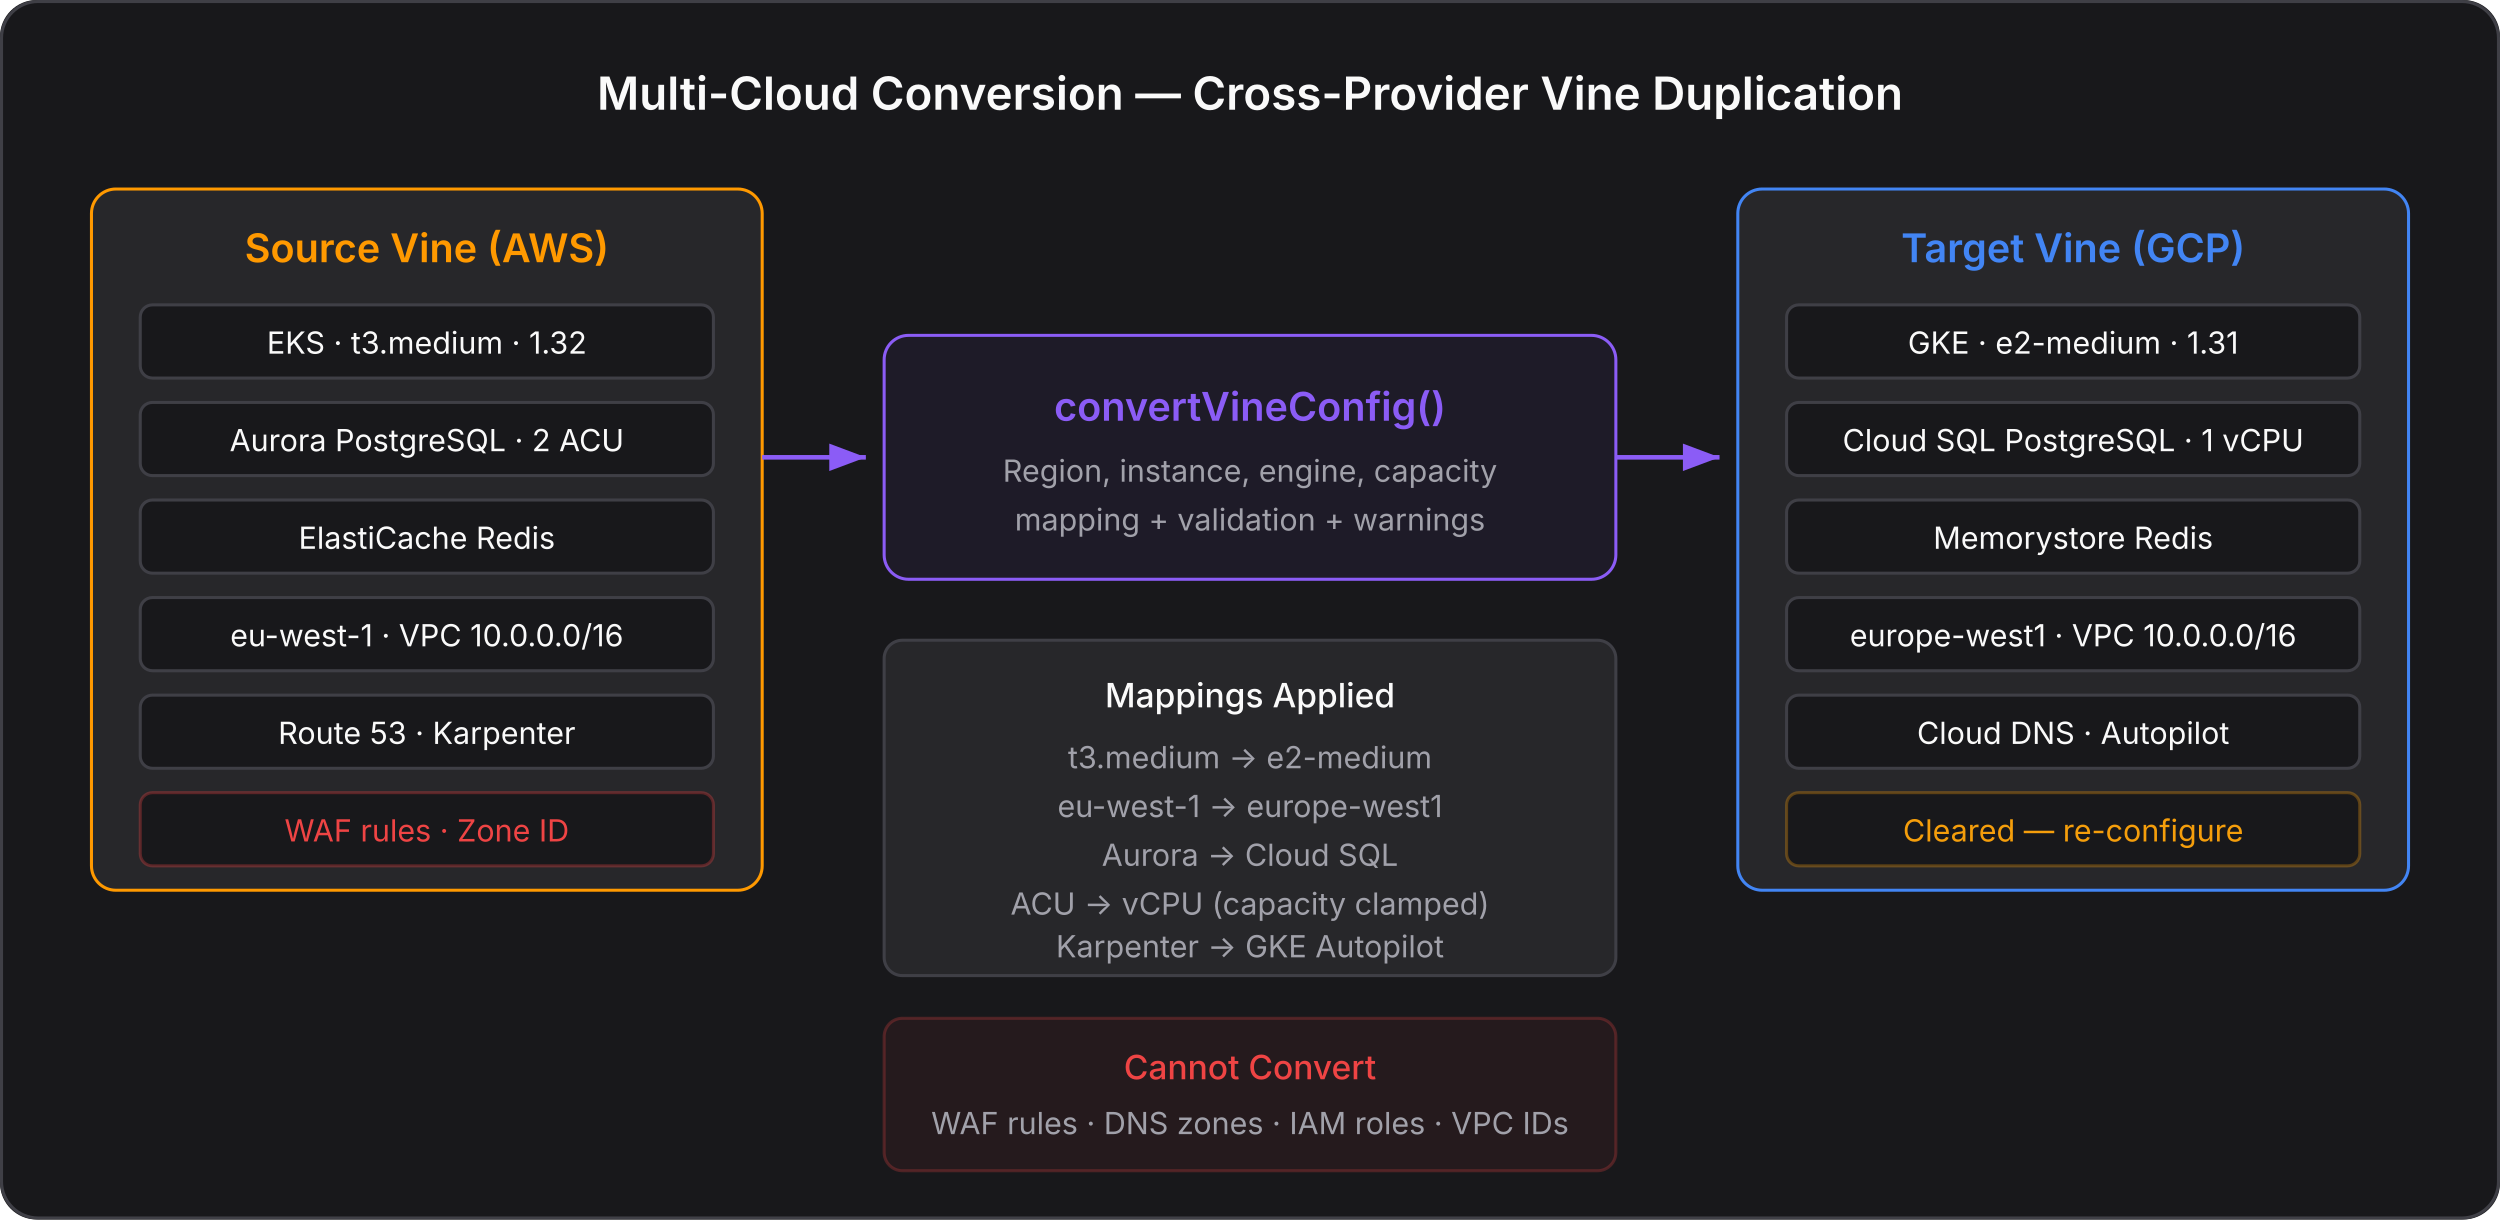
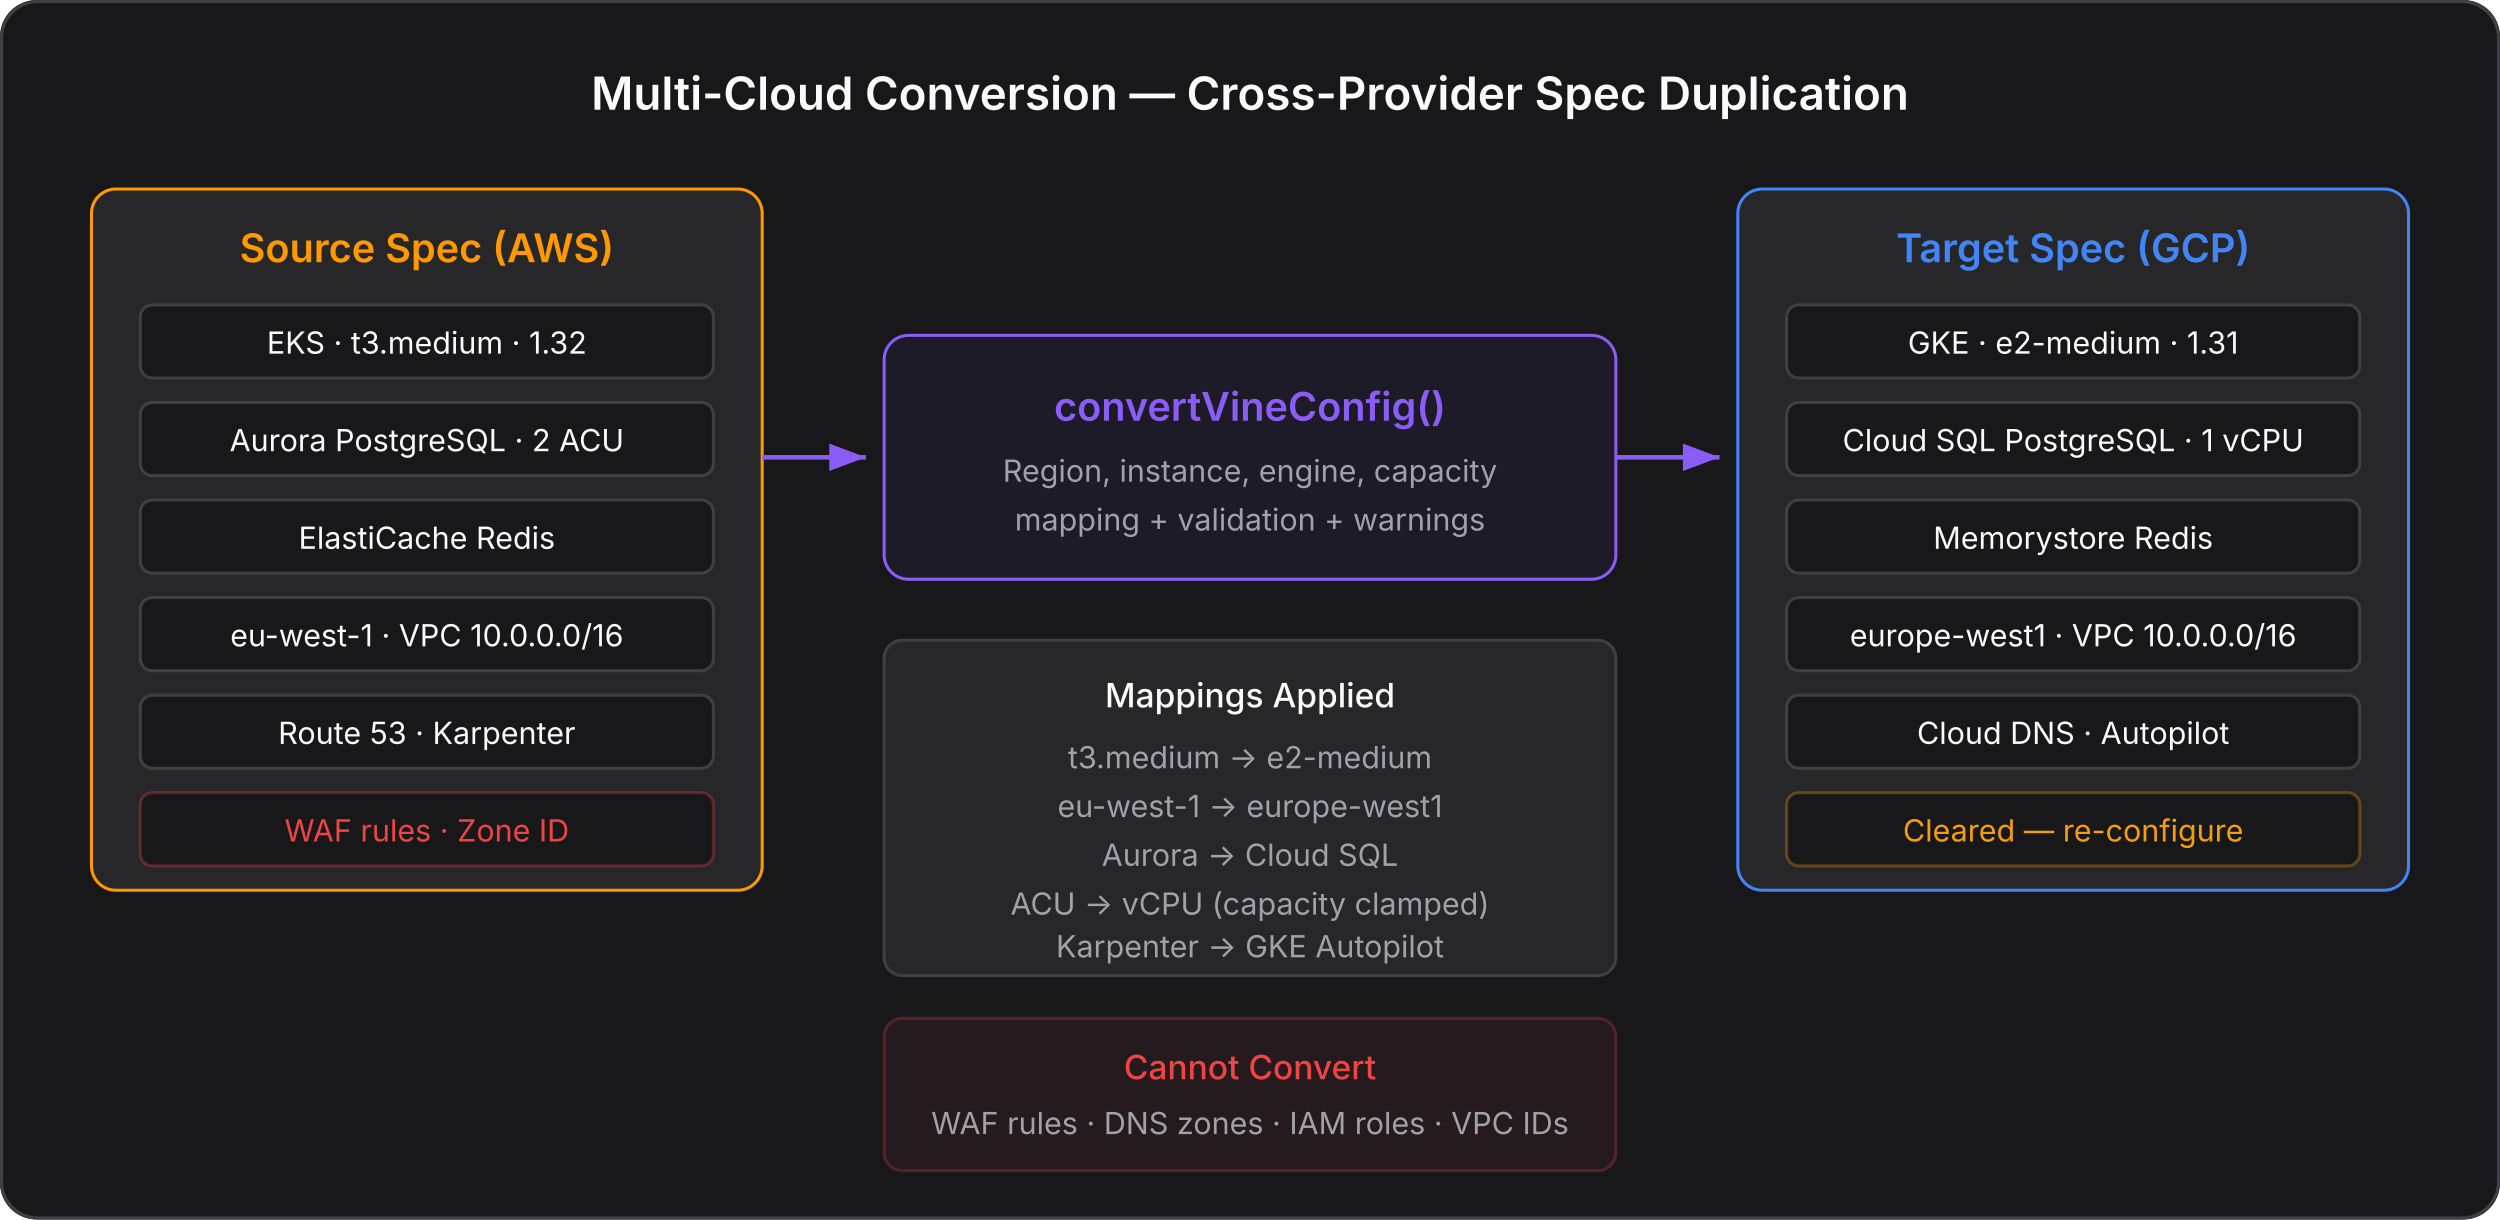
<svg xmlns="http://www.w3.org/2000/svg" viewBox="0 0 820 400" width="100%" fill="none">
  <defs>
    <marker id="arrow" markerWidth="8" markerHeight="6" refX="8" refY="3" orient="auto">
      <path d="M0,0 L8,3 L0,6" fill="#52525B" />
    </marker>
    <marker id="arrow-accent" markerWidth="8" markerHeight="6" refX="8" refY="3" orient="auto">
      <path d="M0,0 L8,3 L0,6" fill="#8B5CF6" />
    </marker>
  </defs>
  <rect width="820" height="400" rx="12" fill="#18181B" />
  <rect x="0.5" y="0.5" width="819" height="399" rx="12" fill="none" stroke="#3F3F46" />
-   <text x="410" y="36" text-anchor="middle" font-family="Inter, system-ui, sans-serif" font-size="15" font-weight="600" fill="#FAFAFA">Multi-Cloud Conversion — Cross-Provider Vine Duplication</text>
+   <text x="410" y="36" text-anchor="middle" font-family="Inter, system-ui, sans-serif" font-size="15" font-weight="600" fill="#FAFAFA">Multi-Cloud Conversion — Cross-Provider Spec Duplication</text>
  <rect x="30" y="62" width="220" height="230" rx="8" fill="#27272A" stroke="#FF9900" />
-   <text x="140" y="86" text-anchor="middle" font-family="Inter, system-ui, sans-serif" font-size="13" font-weight="600" fill="#FF9900">Source Vine (AWS)</text>
+   <text x="140" y="86" text-anchor="middle" font-family="Inter, system-ui, sans-serif" font-size="13" font-weight="600" fill="#FF9900">Source Spec (AWS)</text>
  <rect x="46" y="100" width="188" height="24" rx="4" fill="#18181B" stroke="#3F3F46" />
  <text x="140" y="116" text-anchor="middle" font-family="Inter, system-ui, sans-serif" font-size="10" fill="#FAFAFA">EKS · t3.medium · 1.32</text>
  <rect x="46" y="132" width="188" height="24" rx="4" fill="#18181B" stroke="#3F3F46" />
  <text x="140" y="148" text-anchor="middle" font-family="Inter, system-ui, sans-serif" font-size="10" fill="#FAFAFA">Aurora PostgreSQL · 2 ACU</text>
  <rect x="46" y="164" width="188" height="24" rx="4" fill="#18181B" stroke="#3F3F46" />
  <text x="140" y="180" text-anchor="middle" font-family="Inter, system-ui, sans-serif" font-size="10" fill="#FAFAFA">ElastiCache Redis</text>
  <rect x="46" y="196" width="188" height="24" rx="4" fill="#18181B" stroke="#3F3F46" />
  <text x="140" y="212" text-anchor="middle" font-family="Inter, system-ui, sans-serif" font-size="10" fill="#FAFAFA">eu-west-1 · VPC 10.0.0.0/16</text>
  <rect x="46" y="228" width="188" height="24" rx="4" fill="#18181B" stroke="#3F3F46" />
  <text x="140" y="244" text-anchor="middle" font-family="Inter, system-ui, sans-serif" font-size="10" fill="#FAFAFA">Route 53 · Karpenter</text>
  <rect x="46" y="260" width="188" height="24" rx="4" fill="#18181B" stroke="#EF444450" />
  <text x="140" y="276" text-anchor="middle" font-family="Inter, system-ui, sans-serif" font-size="10" fill="#EF4444">WAF rules · Zone ID</text>
  <rect x="290" y="110" width="240" height="80" rx="8" fill="#8B5CF610" stroke="#8B5CF6" />
  <text x="410" y="138" text-anchor="middle" font-family="Inter, system-ui, sans-serif" font-size="13" font-weight="600" fill="#8B5CF6">convertVineConfig()</text>
  <text x="410" y="158" text-anchor="middle" font-family="Inter, system-ui, sans-serif" font-size="10" fill="#A1A1AA">Region, instance, engine, capacity</text>
  <text x="410" y="174" text-anchor="middle" font-family="Inter, system-ui, sans-serif" font-size="10" fill="#A1A1AA">mapping + validation + warnings</text>
  <line x1="250" y1="150" x2="284" y2="150" stroke="#8B5CF6" stroke-width="1.5" marker-end="url(#arrow-accent)" />
  <line x1="530" y1="150" x2="564" y2="150" stroke="#8B5CF6" stroke-width="1.5" marker-end="url(#arrow-accent)" />
  <rect x="570" y="62" width="220" height="230" rx="8" fill="#27272A" stroke="#4285F4" />
-   <text x="680" y="86" text-anchor="middle" font-family="Inter, system-ui, sans-serif" font-size="13" font-weight="600" fill="#4285F4">Target Vine (GCP)</text>
+   <text x="680" y="86" text-anchor="middle" font-family="Inter, system-ui, sans-serif" font-size="13" font-weight="600" fill="#4285F4">Target Spec (GCP)</text>
  <rect x="586" y="100" width="188" height="24" rx="4" fill="#18181B" stroke="#3F3F46" />
  <text x="680" y="116" text-anchor="middle" font-family="Inter, system-ui, sans-serif" font-size="10" fill="#FAFAFA">GKE · e2-medium · 1.31</text>
  <rect x="586" y="132" width="188" height="24" rx="4" fill="#18181B" stroke="#3F3F46" />
  <text x="680" y="148" text-anchor="middle" font-family="Inter, system-ui, sans-serif" font-size="10" fill="#FAFAFA">Cloud SQL PostgreSQL · 1 vCPU</text>
  <rect x="586" y="164" width="188" height="24" rx="4" fill="#18181B" stroke="#3F3F46" />
  <text x="680" y="180" text-anchor="middle" font-family="Inter, system-ui, sans-serif" font-size="10" fill="#FAFAFA">Memorystore Redis</text>
  <rect x="586" y="196" width="188" height="24" rx="4" fill="#18181B" stroke="#3F3F46" />
  <text x="680" y="212" text-anchor="middle" font-family="Inter, system-ui, sans-serif" font-size="10" fill="#FAFAFA">europe-west1 · VPC 10.0.0.0/16</text>
  <rect x="586" y="228" width="188" height="24" rx="4" fill="#18181B" stroke="#3F3F46" />
  <text x="680" y="244" text-anchor="middle" font-family="Inter, system-ui, sans-serif" font-size="10" fill="#FAFAFA">Cloud DNS · Autopilot</text>
  <rect x="586" y="260" width="188" height="24" rx="4" fill="#18181B" stroke="#F59E0B50" />
  <text x="680" y="276" text-anchor="middle" font-family="Inter, system-ui, sans-serif" font-size="10" fill="#F59E0B">Cleared — re-configure</text>
  <rect x="290" y="210" width="240" height="110" rx="6" fill="#27272A" stroke="#3F3F46" />
  <text x="410" y="232" text-anchor="middle" font-family="Inter, system-ui, sans-serif" font-size="11" font-weight="500" fill="#FAFAFA">Mappings Applied</text>
  <text x="410" y="252" text-anchor="middle" font-family="Inter, system-ui, sans-serif" font-size="10" fill="#A1A1AA">t3.medium → e2-medium</text>
  <text x="410" y="268" text-anchor="middle" font-family="Inter, system-ui, sans-serif" font-size="10" fill="#A1A1AA">eu-west-1 → europe-west1</text>
  <text x="410" y="284" text-anchor="middle" font-family="Inter, system-ui, sans-serif" font-size="10" fill="#A1A1AA">Aurora → Cloud SQL</text>
  <text x="410" y="300" text-anchor="middle" font-family="Inter, system-ui, sans-serif" font-size="10" fill="#A1A1AA">ACU → vCPU (capacity clamped)</text>
  <text x="410" y="314" text-anchor="middle" font-family="Inter, system-ui, sans-serif" font-size="10" fill="#A1A1AA">Karpenter → GKE Autopilot</text>
  <rect x="290" y="334" width="240" height="50" rx="6" fill="#EF444410" stroke="#EF444440" />
  <text x="410" y="354" text-anchor="middle" font-family="Inter, system-ui, sans-serif" font-size="11" font-weight="500" fill="#EF4444">Cannot Convert</text>
  <text x="410" y="372" text-anchor="middle" font-family="Inter, system-ui, sans-serif" font-size="10" fill="#A1A1AA">WAF rules · DNS zones · IAM roles · VPC IDs</text>
</svg>
